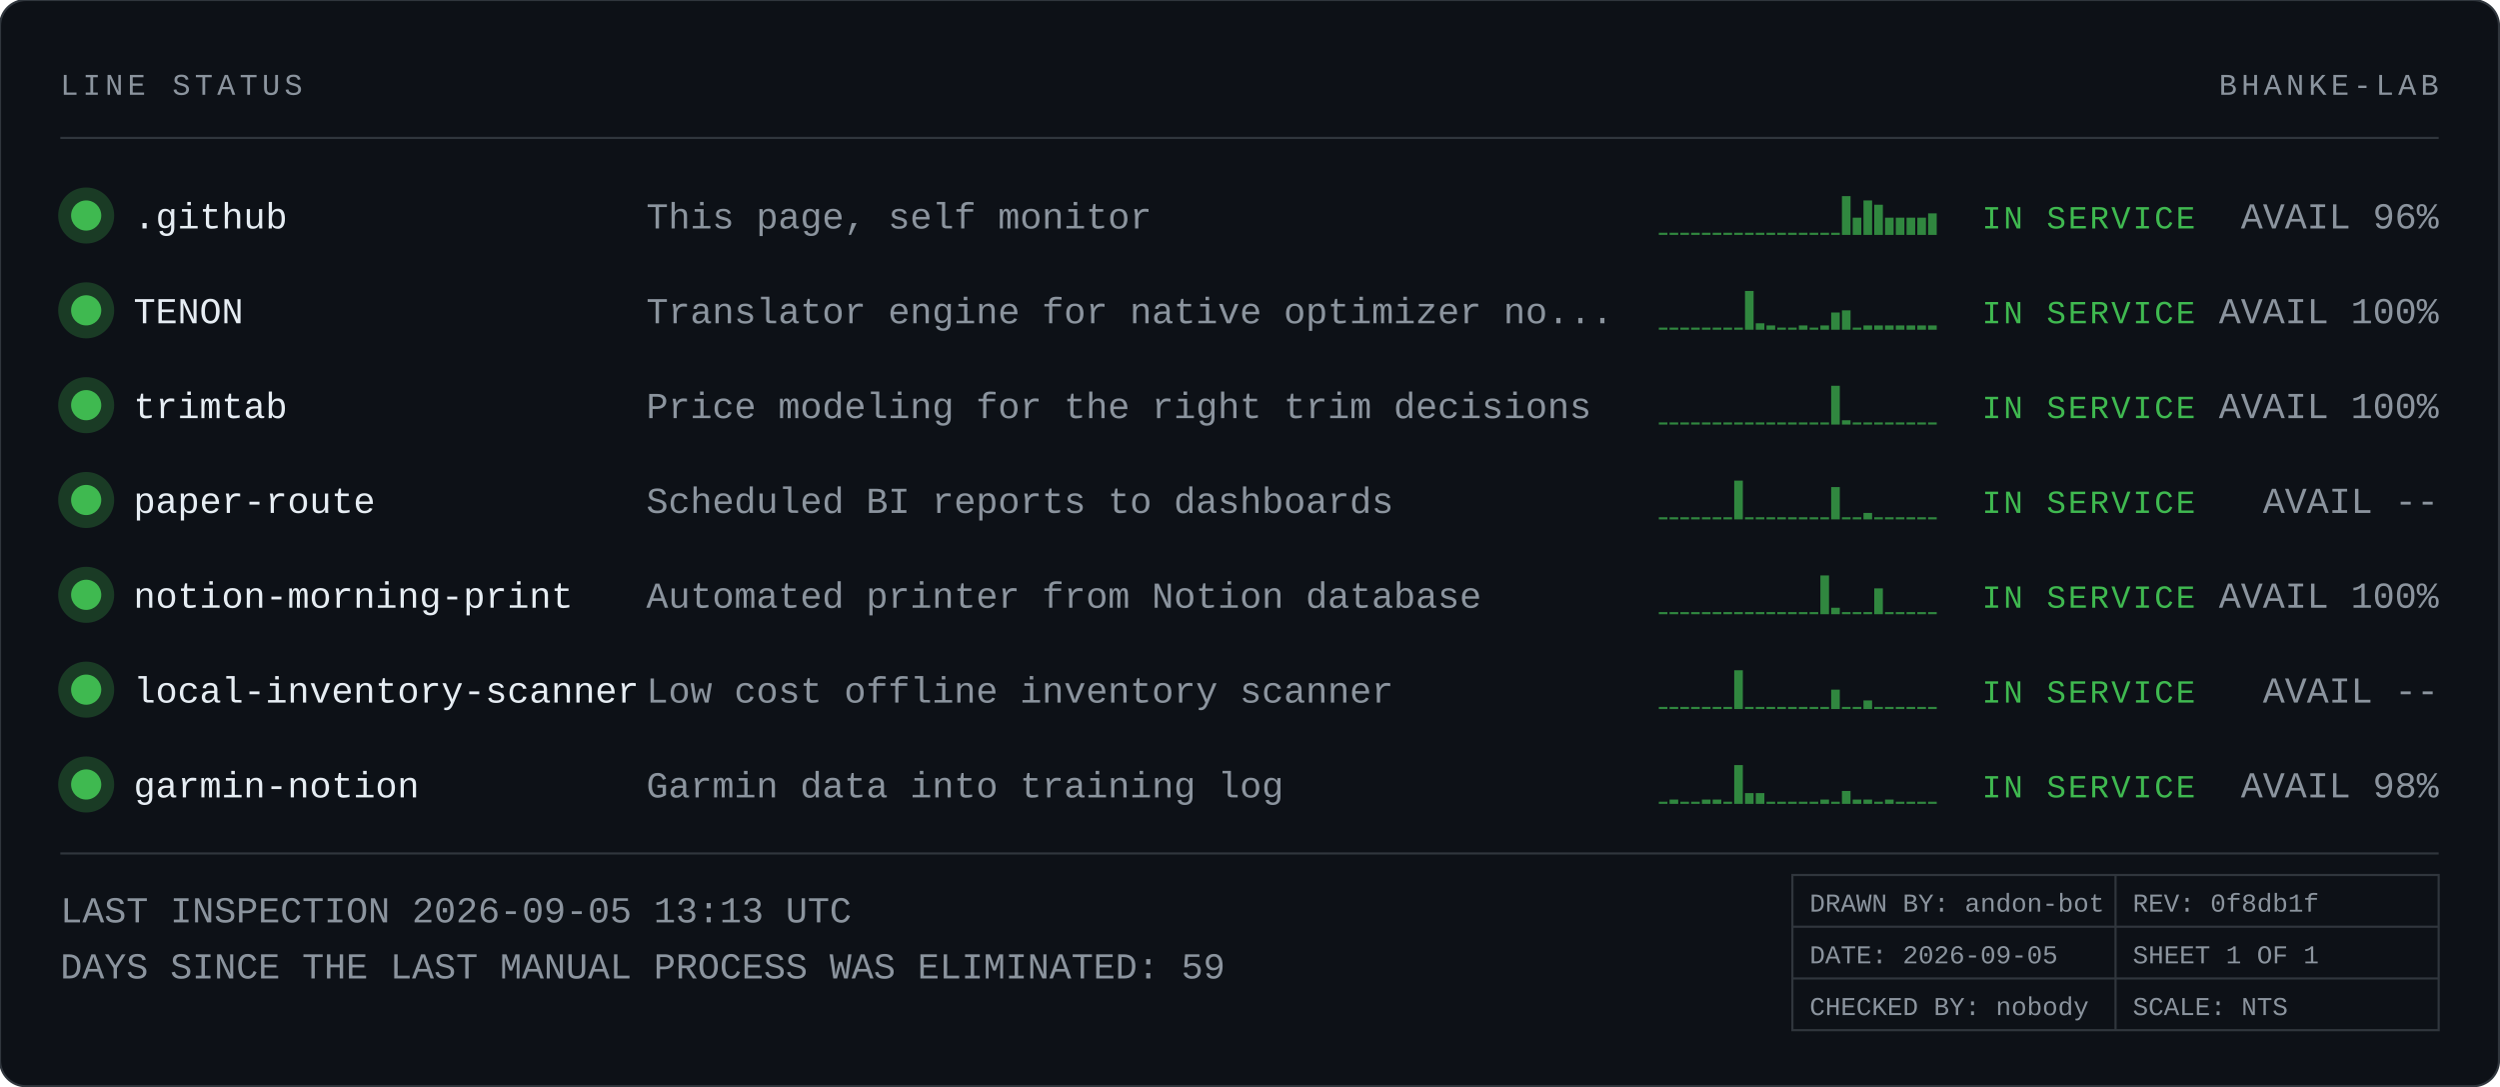
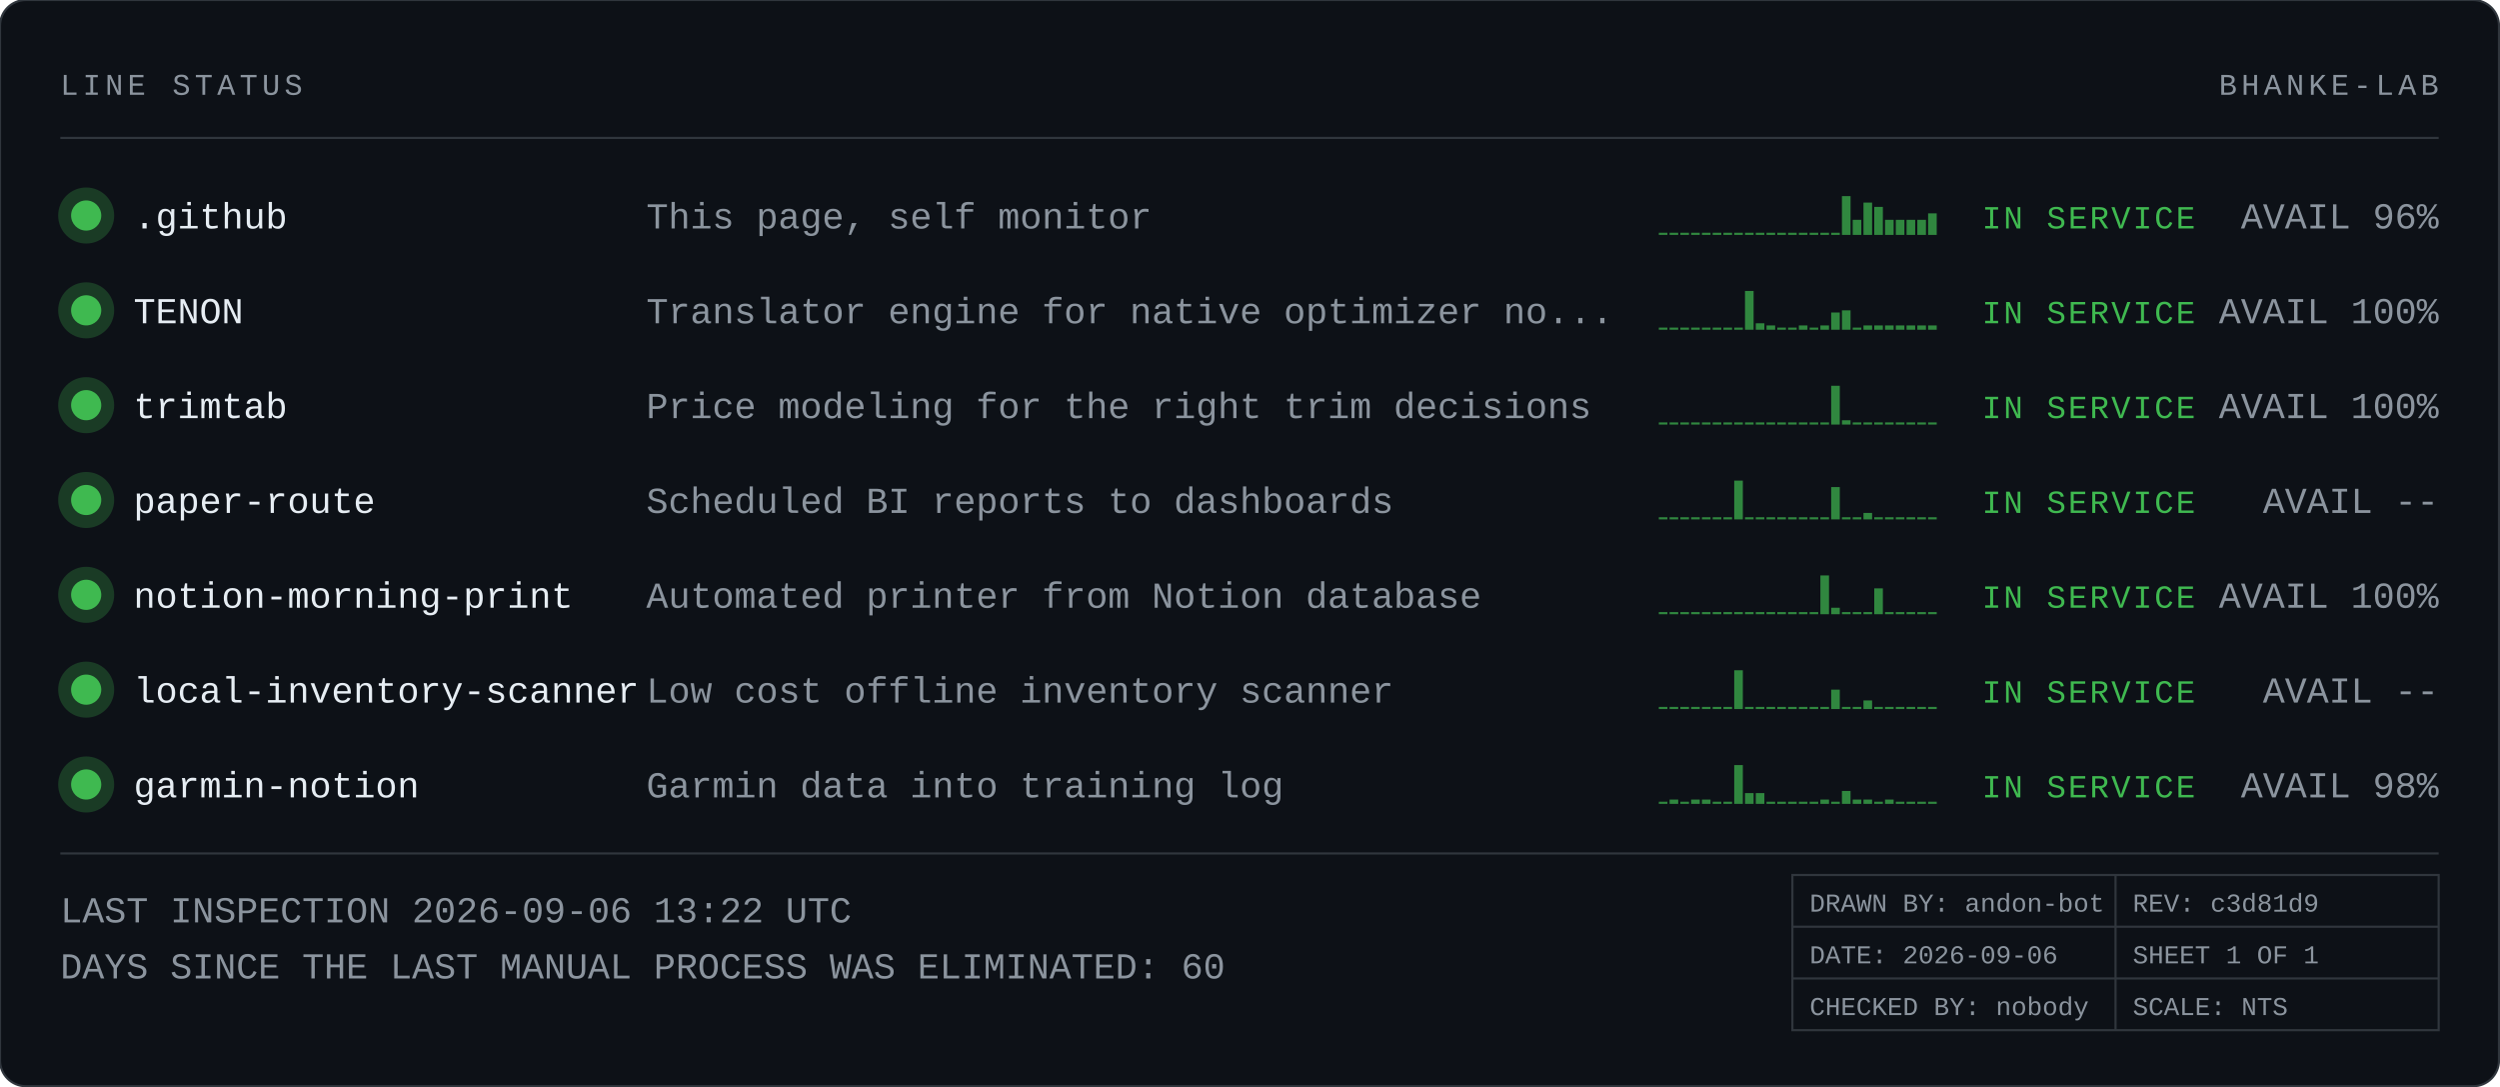
<svg xmlns="http://www.w3.org/2000/svg" width="1160" height="504" viewBox="0 0 1160 504" role="img" aria-label="Andon board">
  <style>
text { font-family: Consolas, 'Courier New', monospace; font-size: 17px; }
.hd { fill: #8b949e; font-size: 14px; letter-spacing: 2px; }
.name { fill: #e6edf3; }
.dim { fill: #8b949e; }
.st { font-size: 15px; letter-spacing: 1px; }
.tb { fill: #8b949e; font-size: 12px; }
</style>
  <rect x="0" y="0" width="1160" height="504" rx="12" fill="#0d1117" stroke="#30363d" />
  <text x="28" y="44" class="hd">LINE STATUS</text>
  <text x="1132" y="44" class="hd" text-anchor="end">BHANKE-LAB</text>
  <line x1="28" y1="64" x2="1132" y2="64" stroke="#30363d" />
  <circle cx="40" cy="100" r="13" fill="#3fb950" opacity="0.25" />
  <circle cx="40" cy="100" r="7" fill="#3fb950" />
  <text x="62" y="106" class="name">.github</text>
  <text x="300" y="106" class="dim">This page, self monitor</text>
  <rect x="770" y="108" width="4" height="1" fill="#3fb950" opacity="0.7" />
  <rect x="775" y="108" width="4" height="1" fill="#3fb950" opacity="0.7" />
  <rect x="780" y="108" width="4" height="1" fill="#3fb950" opacity="0.7" />
  <rect x="785" y="108" width="4" height="1" fill="#3fb950" opacity="0.7" />
  <rect x="790" y="108" width="4" height="1" fill="#3fb950" opacity="0.7" />
  <rect x="795" y="108" width="4" height="1" fill="#3fb950" opacity="0.7" />
  <rect x="800" y="108" width="4" height="1" fill="#3fb950" opacity="0.7" />
  <rect x="805" y="108" width="4" height="1" fill="#3fb950" opacity="0.7" />
  <rect x="810" y="108" width="4" height="1" fill="#3fb950" opacity="0.7" />
  <rect x="815" y="108" width="4" height="1" fill="#3fb950" opacity="0.7" />
  <rect x="820" y="108" width="4" height="1" fill="#3fb950" opacity="0.7" />
  <rect x="825" y="108" width="4" height="1" fill="#3fb950" opacity="0.7" />
  <rect x="830" y="108" width="4" height="1" fill="#3fb950" opacity="0.7" />
  <rect x="835" y="108" width="4" height="1" fill="#3fb950" opacity="0.7" />
  <rect x="840" y="108" width="4" height="1" fill="#3fb950" opacity="0.7" />
  <rect x="845" y="108" width="4" height="1" fill="#3fb950" opacity="0.7" />
  <rect x="850" y="108" width="4" height="1" fill="#3fb950" opacity="0.7" />
  <rect x="855" y="91" width="4" height="18" fill="#3fb950" opacity="0.7" />
-   <rect x="860" y="101" width="4" height="8" fill="#3fb950" opacity="0.7" />
-   <rect x="865" y="93" width="4" height="16" fill="#3fb950" opacity="0.7" />
-   <rect x="870" y="95" width="4" height="14" fill="#3fb950" opacity="0.7" />
-   <rect x="875" y="101" width="4" height="8" fill="#3fb950" opacity="0.7" />
-   <rect x="880" y="101" width="4" height="8" fill="#3fb950" opacity="0.7" />
-   <rect x="885" y="101" width="4" height="8" fill="#3fb950" opacity="0.7" />
-   <rect x="890" y="101" width="4" height="8" fill="#3fb950" opacity="0.7" />
+   <rect x="860" y="102" width="4" height="7" fill="#3fb950" opacity="0.7" />
+   <rect x="865" y="94" width="4" height="15" fill="#3fb950" opacity="0.7" />
+   <rect x="870" y="96" width="4" height="13" fill="#3fb950" opacity="0.7" />
+   <rect x="875" y="102" width="4" height="7" fill="#3fb950" opacity="0.7" />
+   <rect x="880" y="102" width="4" height="7" fill="#3fb950" opacity="0.7" />
+   <rect x="885" y="102" width="4" height="7" fill="#3fb950" opacity="0.7" />
+   <rect x="890" y="102" width="4" height="7" fill="#3fb950" opacity="0.7" />
  <rect x="895" y="99" width="4" height="10" fill="#3fb950" opacity="0.7" />
  <text x="920" y="106" class="st" fill="#3fb950">IN SERVICE</text>
  <text x="1132" y="106" class="dim" text-anchor="end">AVAIL 96%</text>
  <circle cx="40" cy="144" r="13" fill="#3fb950" opacity="0.25" />
  <circle cx="40" cy="144" r="7" fill="#3fb950" />
  <text x="62" y="150" class="name">TENON</text>
  <text x="300" y="150" class="dim">Translator engine for native optimizer no...</text>
  <rect x="770" y="152" width="4" height="1" fill="#3fb950" opacity="0.7" />
  <rect x="775" y="152" width="4" height="1" fill="#3fb950" opacity="0.7" />
  <rect x="780" y="152" width="4" height="1" fill="#3fb950" opacity="0.7" />
  <rect x="785" y="152" width="4" height="1" fill="#3fb950" opacity="0.7" />
  <rect x="790" y="152" width="4" height="1" fill="#3fb950" opacity="0.7" />
  <rect x="795" y="152" width="4" height="1" fill="#3fb950" opacity="0.7" />
  <rect x="800" y="152" width="4" height="1" fill="#3fb950" opacity="0.7" />
  <rect x="805" y="152" width="4" height="1" fill="#3fb950" opacity="0.7" />
  <rect x="810" y="135" width="4" height="18" fill="#3fb950" opacity="0.7" />
  <rect x="815" y="150" width="4" height="3" fill="#3fb950" opacity="0.7" />
  <rect x="820" y="151" width="4" height="2" fill="#3fb950" opacity="0.7" />
  <rect x="825" y="152" width="4" height="1" fill="#3fb950" opacity="0.7" />
  <rect x="830" y="152" width="4" height="1" fill="#3fb950" opacity="0.7" />
  <rect x="835" y="151" width="4" height="2" fill="#3fb950" opacity="0.7" />
  <rect x="840" y="152" width="4" height="1" fill="#3fb950" opacity="0.7" />
  <rect x="845" y="151" width="4" height="2" fill="#3fb950" opacity="0.7" />
  <rect x="850" y="145" width="4" height="8" fill="#3fb950" opacity="0.7" />
  <rect x="855" y="144" width="4" height="9" fill="#3fb950" opacity="0.7" />
  <rect x="860" y="152" width="4" height="1" fill="#3fb950" opacity="0.7" />
  <rect x="865" y="151" width="4" height="2" fill="#3fb950" opacity="0.7" />
  <rect x="870" y="151" width="4" height="2" fill="#3fb950" opacity="0.7" />
  <rect x="875" y="151" width="4" height="2" fill="#3fb950" opacity="0.7" />
  <rect x="880" y="151" width="4" height="2" fill="#3fb950" opacity="0.7" />
  <rect x="885" y="151" width="4" height="2" fill="#3fb950" opacity="0.7" />
  <rect x="890" y="151" width="4" height="2" fill="#3fb950" opacity="0.7" />
  <rect x="895" y="151" width="4" height="2" fill="#3fb950" opacity="0.7" />
  <text x="920" y="150" class="st" fill="#3fb950">IN SERVICE</text>
  <text x="1132" y="150" class="dim" text-anchor="end">AVAIL 100%</text>
  <circle cx="40" cy="188" r="13" fill="#3fb950" opacity="0.25" />
  <circle cx="40" cy="188" r="7" fill="#3fb950" />
  <text x="62" y="194" class="name">trimtab</text>
  <text x="300" y="194" class="dim">Price modeling for the right trim decisions</text>
  <rect x="770" y="196" width="4" height="1" fill="#3fb950" opacity="0.7" />
  <rect x="775" y="196" width="4" height="1" fill="#3fb950" opacity="0.7" />
  <rect x="780" y="196" width="4" height="1" fill="#3fb950" opacity="0.7" />
  <rect x="785" y="196" width="4" height="1" fill="#3fb950" opacity="0.7" />
  <rect x="790" y="196" width="4" height="1" fill="#3fb950" opacity="0.7" />
  <rect x="795" y="196" width="4" height="1" fill="#3fb950" opacity="0.7" />
  <rect x="800" y="196" width="4" height="1" fill="#3fb950" opacity="0.7" />
  <rect x="805" y="196" width="4" height="1" fill="#3fb950" opacity="0.7" />
  <rect x="810" y="196" width="4" height="1" fill="#3fb950" opacity="0.7" />
  <rect x="815" y="196" width="4" height="1" fill="#3fb950" opacity="0.7" />
  <rect x="820" y="196" width="4" height="1" fill="#3fb950" opacity="0.7" />
  <rect x="825" y="196" width="4" height="1" fill="#3fb950" opacity="0.7" />
  <rect x="830" y="196" width="4" height="1" fill="#3fb950" opacity="0.7" />
  <rect x="835" y="196" width="4" height="1" fill="#3fb950" opacity="0.7" />
  <rect x="840" y="196" width="4" height="1" fill="#3fb950" opacity="0.7" />
  <rect x="845" y="196" width="4" height="1" fill="#3fb950" opacity="0.7" />
  <rect x="850" y="179" width="4" height="18" fill="#3fb950" opacity="0.7" />
  <rect x="855" y="195" width="4" height="2" fill="#3fb950" opacity="0.7" />
  <rect x="860" y="196" width="4" height="1" fill="#3fb950" opacity="0.7" />
  <rect x="865" y="196" width="4" height="1" fill="#3fb950" opacity="0.7" />
  <rect x="870" y="196" width="4" height="1" fill="#3fb950" opacity="0.7" />
  <rect x="875" y="196" width="4" height="1" fill="#3fb950" opacity="0.7" />
  <rect x="880" y="196" width="4" height="1" fill="#3fb950" opacity="0.7" />
  <rect x="885" y="196" width="4" height="1" fill="#3fb950" opacity="0.7" />
  <rect x="890" y="196" width="4" height="1" fill="#3fb950" opacity="0.7" />
  <rect x="895" y="196" width="4" height="1" fill="#3fb950" opacity="0.7" />
  <text x="920" y="194" class="st" fill="#3fb950">IN SERVICE</text>
  <text x="1132" y="194" class="dim" text-anchor="end">AVAIL 100%</text>
  <circle cx="40" cy="232" r="13" fill="#3fb950" opacity="0.25" />
  <circle cx="40" cy="232" r="7" fill="#3fb950" />
  <text x="62" y="238" class="name">paper-route</text>
  <text x="300" y="238" class="dim">Scheduled BI reports to dashboards</text>
  <rect x="770" y="240" width="4" height="1" fill="#3fb950" opacity="0.7" />
  <rect x="775" y="240" width="4" height="1" fill="#3fb950" opacity="0.7" />
  <rect x="780" y="240" width="4" height="1" fill="#3fb950" opacity="0.7" />
  <rect x="785" y="240" width="4" height="1" fill="#3fb950" opacity="0.7" />
  <rect x="790" y="240" width="4" height="1" fill="#3fb950" opacity="0.7" />
  <rect x="795" y="240" width="4" height="1" fill="#3fb950" opacity="0.7" />
  <rect x="800" y="240" width="4" height="1" fill="#3fb950" opacity="0.7" />
  <rect x="805" y="223" width="4" height="18" fill="#3fb950" opacity="0.7" />
  <rect x="810" y="240" width="4" height="1" fill="#3fb950" opacity="0.7" />
  <rect x="815" y="240" width="4" height="1" fill="#3fb950" opacity="0.7" />
  <rect x="820" y="240" width="4" height="1" fill="#3fb950" opacity="0.7" />
  <rect x="825" y="240" width="4" height="1" fill="#3fb950" opacity="0.7" />
  <rect x="830" y="240" width="4" height="1" fill="#3fb950" opacity="0.7" />
  <rect x="835" y="240" width="4" height="1" fill="#3fb950" opacity="0.7" />
  <rect x="840" y="240" width="4" height="1" fill="#3fb950" opacity="0.7" />
  <rect x="845" y="240" width="4" height="1" fill="#3fb950" opacity="0.7" />
  <rect x="850" y="226" width="4" height="15" fill="#3fb950" opacity="0.7" />
  <rect x="855" y="240" width="4" height="1" fill="#3fb950" opacity="0.7" />
  <rect x="860" y="240" width="4" height="1" fill="#3fb950" opacity="0.7" />
  <rect x="865" y="238" width="4" height="3" fill="#3fb950" opacity="0.7" />
  <rect x="870" y="240" width="4" height="1" fill="#3fb950" opacity="0.7" />
  <rect x="875" y="240" width="4" height="1" fill="#3fb950" opacity="0.7" />
  <rect x="880" y="240" width="4" height="1" fill="#3fb950" opacity="0.7" />
  <rect x="885" y="240" width="4" height="1" fill="#3fb950" opacity="0.7" />
  <rect x="890" y="240" width="4" height="1" fill="#3fb950" opacity="0.7" />
  <rect x="895" y="240" width="4" height="1" fill="#3fb950" opacity="0.7" />
  <text x="920" y="238" class="st" fill="#3fb950">IN SERVICE</text>
  <text x="1132" y="238" class="dim" text-anchor="end">AVAIL --</text>
  <circle cx="40" cy="276" r="13" fill="#3fb950" opacity="0.25" />
  <circle cx="40" cy="276" r="7" fill="#3fb950" />
  <text x="62" y="282" class="name">notion-morning-print</text>
  <text x="300" y="282" class="dim">Automated printer from Notion database</text>
  <rect x="770" y="284" width="4" height="1" fill="#3fb950" opacity="0.7" />
  <rect x="775" y="284" width="4" height="1" fill="#3fb950" opacity="0.7" />
  <rect x="780" y="284" width="4" height="1" fill="#3fb950" opacity="0.7" />
  <rect x="785" y="284" width="4" height="1" fill="#3fb950" opacity="0.7" />
  <rect x="790" y="284" width="4" height="1" fill="#3fb950" opacity="0.7" />
  <rect x="795" y="284" width="4" height="1" fill="#3fb950" opacity="0.7" />
  <rect x="800" y="284" width="4" height="1" fill="#3fb950" opacity="0.7" />
  <rect x="805" y="284" width="4" height="1" fill="#3fb950" opacity="0.7" />
  <rect x="810" y="284" width="4" height="1" fill="#3fb950" opacity="0.7" />
  <rect x="815" y="284" width="4" height="1" fill="#3fb950" opacity="0.7" />
  <rect x="820" y="284" width="4" height="1" fill="#3fb950" opacity="0.7" />
  <rect x="825" y="284" width="4" height="1" fill="#3fb950" opacity="0.7" />
  <rect x="830" y="284" width="4" height="1" fill="#3fb950" opacity="0.7" />
  <rect x="835" y="284" width="4" height="1" fill="#3fb950" opacity="0.7" />
  <rect x="840" y="284" width="4" height="1" fill="#3fb950" opacity="0.7" />
  <rect x="845" y="267" width="4" height="18" fill="#3fb950" opacity="0.7" />
  <rect x="850" y="282" width="4" height="3" fill="#3fb950" opacity="0.7" />
  <rect x="855" y="284" width="4" height="1" fill="#3fb950" opacity="0.7" />
  <rect x="860" y="284" width="4" height="1" fill="#3fb950" opacity="0.7" />
  <rect x="865" y="284" width="4" height="1" fill="#3fb950" opacity="0.7" />
  <rect x="870" y="273" width="4" height="12" fill="#3fb950" opacity="0.7" />
  <rect x="875" y="284" width="4" height="1" fill="#3fb950" opacity="0.7" />
  <rect x="880" y="284" width="4" height="1" fill="#3fb950" opacity="0.7" />
  <rect x="885" y="284" width="4" height="1" fill="#3fb950" opacity="0.7" />
  <rect x="890" y="284" width="4" height="1" fill="#3fb950" opacity="0.7" />
  <rect x="895" y="284" width="4" height="1" fill="#3fb950" opacity="0.7" />
  <text x="920" y="282" class="st" fill="#3fb950">IN SERVICE</text>
  <text x="1132" y="282" class="dim" text-anchor="end">AVAIL 100%</text>
  <circle cx="40" cy="320" r="13" fill="#3fb950" opacity="0.25" />
  <circle cx="40" cy="320" r="7" fill="#3fb950" />
  <text x="62" y="326" class="name">local-inventory-scanner</text>
  <text x="300" y="326" class="dim">Low cost offline inventory scanner</text>
  <rect x="770" y="328" width="4" height="1" fill="#3fb950" opacity="0.7" />
  <rect x="775" y="328" width="4" height="1" fill="#3fb950" opacity="0.7" />
  <rect x="780" y="328" width="4" height="1" fill="#3fb950" opacity="0.7" />
  <rect x="785" y="328" width="4" height="1" fill="#3fb950" opacity="0.7" />
  <rect x="790" y="328" width="4" height="1" fill="#3fb950" opacity="0.7" />
  <rect x="795" y="328" width="4" height="1" fill="#3fb950" opacity="0.7" />
  <rect x="800" y="328" width="4" height="1" fill="#3fb950" opacity="0.7" />
  <rect x="805" y="311" width="4" height="18" fill="#3fb950" opacity="0.7" />
  <rect x="810" y="328" width="4" height="1" fill="#3fb950" opacity="0.7" />
  <rect x="815" y="328" width="4" height="1" fill="#3fb950" opacity="0.7" />
  <rect x="820" y="328" width="4" height="1" fill="#3fb950" opacity="0.7" />
  <rect x="825" y="328" width="4" height="1" fill="#3fb950" opacity="0.7" />
  <rect x="830" y="328" width="4" height="1" fill="#3fb950" opacity="0.7" />
  <rect x="835" y="328" width="4" height="1" fill="#3fb950" opacity="0.7" />
  <rect x="840" y="328" width="4" height="1" fill="#3fb950" opacity="0.7" />
  <rect x="845" y="328" width="4" height="1" fill="#3fb950" opacity="0.7" />
  <rect x="850" y="320" width="4" height="9" fill="#3fb950" opacity="0.7" />
  <rect x="855" y="328" width="4" height="1" fill="#3fb950" opacity="0.7" />
  <rect x="860" y="328" width="4" height="1" fill="#3fb950" opacity="0.7" />
  <rect x="865" y="325" width="4" height="4" fill="#3fb950" opacity="0.7" />
  <rect x="870" y="328" width="4" height="1" fill="#3fb950" opacity="0.7" />
  <rect x="875" y="328" width="4" height="1" fill="#3fb950" opacity="0.7" />
  <rect x="880" y="328" width="4" height="1" fill="#3fb950" opacity="0.7" />
  <rect x="885" y="328" width="4" height="1" fill="#3fb950" opacity="0.7" />
  <rect x="890" y="328" width="4" height="1" fill="#3fb950" opacity="0.7" />
  <rect x="895" y="328" width="4" height="1" fill="#3fb950" opacity="0.7" />
  <text x="920" y="326" class="st" fill="#3fb950">IN SERVICE</text>
  <text x="1132" y="326" class="dim" text-anchor="end">AVAIL --</text>
  <circle cx="40" cy="364" r="13" fill="#3fb950" opacity="0.25" />
  <circle cx="40" cy="364" r="7" fill="#3fb950" />
  <text x="62" y="370" class="name">garmin-notion</text>
  <text x="300" y="370" class="dim">Garmin data into training log</text>
  <rect x="770" y="372" width="4" height="1" fill="#3fb950" opacity="0.7" />
  <rect x="775" y="371" width="4" height="2" fill="#3fb950" opacity="0.7" />
  <rect x="780" y="372" width="4" height="1" fill="#3fb950" opacity="0.7" />
-   <rect x="785" y="372" width="4" height="1" fill="#3fb950" opacity="0.7" />
+   <rect x="785" y="371" width="4" height="2" fill="#3fb950" opacity="0.7" />
  <rect x="790" y="371" width="4" height="2" fill="#3fb950" opacity="0.7" />
-   <rect x="795" y="371" width="4" height="2" fill="#3fb950" opacity="0.7" />
+   <rect x="795" y="372" width="4" height="1" fill="#3fb950" opacity="0.7" />
  <rect x="800" y="372" width="4" height="1" fill="#3fb950" opacity="0.7" />
  <rect x="805" y="355" width="4" height="18" fill="#3fb950" opacity="0.7" />
  <rect x="810" y="368" width="4" height="5" fill="#3fb950" opacity="0.7" />
  <rect x="815" y="368" width="4" height="5" fill="#3fb950" opacity="0.7" />
  <rect x="820" y="372" width="4" height="1" fill="#3fb950" opacity="0.7" />
  <rect x="825" y="372" width="4" height="1" fill="#3fb950" opacity="0.7" />
  <rect x="830" y="372" width="4" height="1" fill="#3fb950" opacity="0.7" />
  <rect x="835" y="372" width="4" height="1" fill="#3fb950" opacity="0.7" />
  <rect x="840" y="372" width="4" height="1" fill="#3fb950" opacity="0.7" />
  <rect x="845" y="371" width="4" height="2" fill="#3fb950" opacity="0.7" />
  <rect x="850" y="372" width="4" height="1" fill="#3fb950" opacity="0.7" />
  <rect x="855" y="367" width="4" height="6" fill="#3fb950" opacity="0.7" />
  <rect x="860" y="371" width="4" height="2" fill="#3fb950" opacity="0.7" />
  <rect x="865" y="371" width="4" height="2" fill="#3fb950" opacity="0.7" />
  <rect x="870" y="372" width="4" height="1" fill="#3fb950" opacity="0.7" />
  <rect x="875" y="371" width="4" height="2" fill="#3fb950" opacity="0.7" />
  <rect x="880" y="372" width="4" height="1" fill="#3fb950" opacity="0.7" />
  <rect x="885" y="372" width="4" height="1" fill="#3fb950" opacity="0.7" />
  <rect x="890" y="372" width="4" height="1" fill="#3fb950" opacity="0.7" />
  <rect x="895" y="372" width="4" height="1" fill="#3fb950" opacity="0.7" />
  <text x="920" y="370" class="st" fill="#3fb950">IN SERVICE</text>
  <text x="1132" y="370" class="dim" text-anchor="end">AVAIL 98%</text>
  <line x1="28" y1="396" x2="1132" y2="396" stroke="#30363d" />
-   <text x="28" y="428" class="dim">LAST INSPECTION 2026-09-05 13:13 UTC</text>
-   <text x="28" y="454" class="dim">DAYS SINCE THE LAST MANUAL PROCESS WAS ELIMINATED: 59</text>
+   <text x="28" y="428" class="dim">LAST INSPECTION 2026-09-06 13:22 UTC</text>
+   <text x="28" y="454" class="dim">DAYS SINCE THE LAST MANUAL PROCESS WAS ELIMINATED: 60</text>
  <rect x="832" y="406" width="300" height="72" fill="none" stroke="#30363d" />
  <line x1="832" y1="430" x2="1132" y2="430" stroke="#30363d" />
  <line x1="832" y1="454" x2="1132" y2="454" stroke="#30363d" />
  <line x1="982" y1="406" x2="982" y2="478" stroke="#30363d" />
  <text x="840" y="423" class="tb">DRAWN BY: andon-bot</text>
-   <text x="990" y="423" class="tb">REV: 0f8db1f</text>
-   <text x="840" y="447" class="tb">DATE: 2026-09-05</text>
+   <text x="990" y="423" class="tb">REV: c3d81d9</text>
+   <text x="840" y="447" class="tb">DATE: 2026-09-06</text>
  <text x="990" y="447" class="tb">SHEET 1 OF 1</text>
  <text x="840" y="471" class="tb">CHECKED BY: nobody</text>
  <text x="990" y="471" class="tb">SCALE: NTS</text>
</svg>
